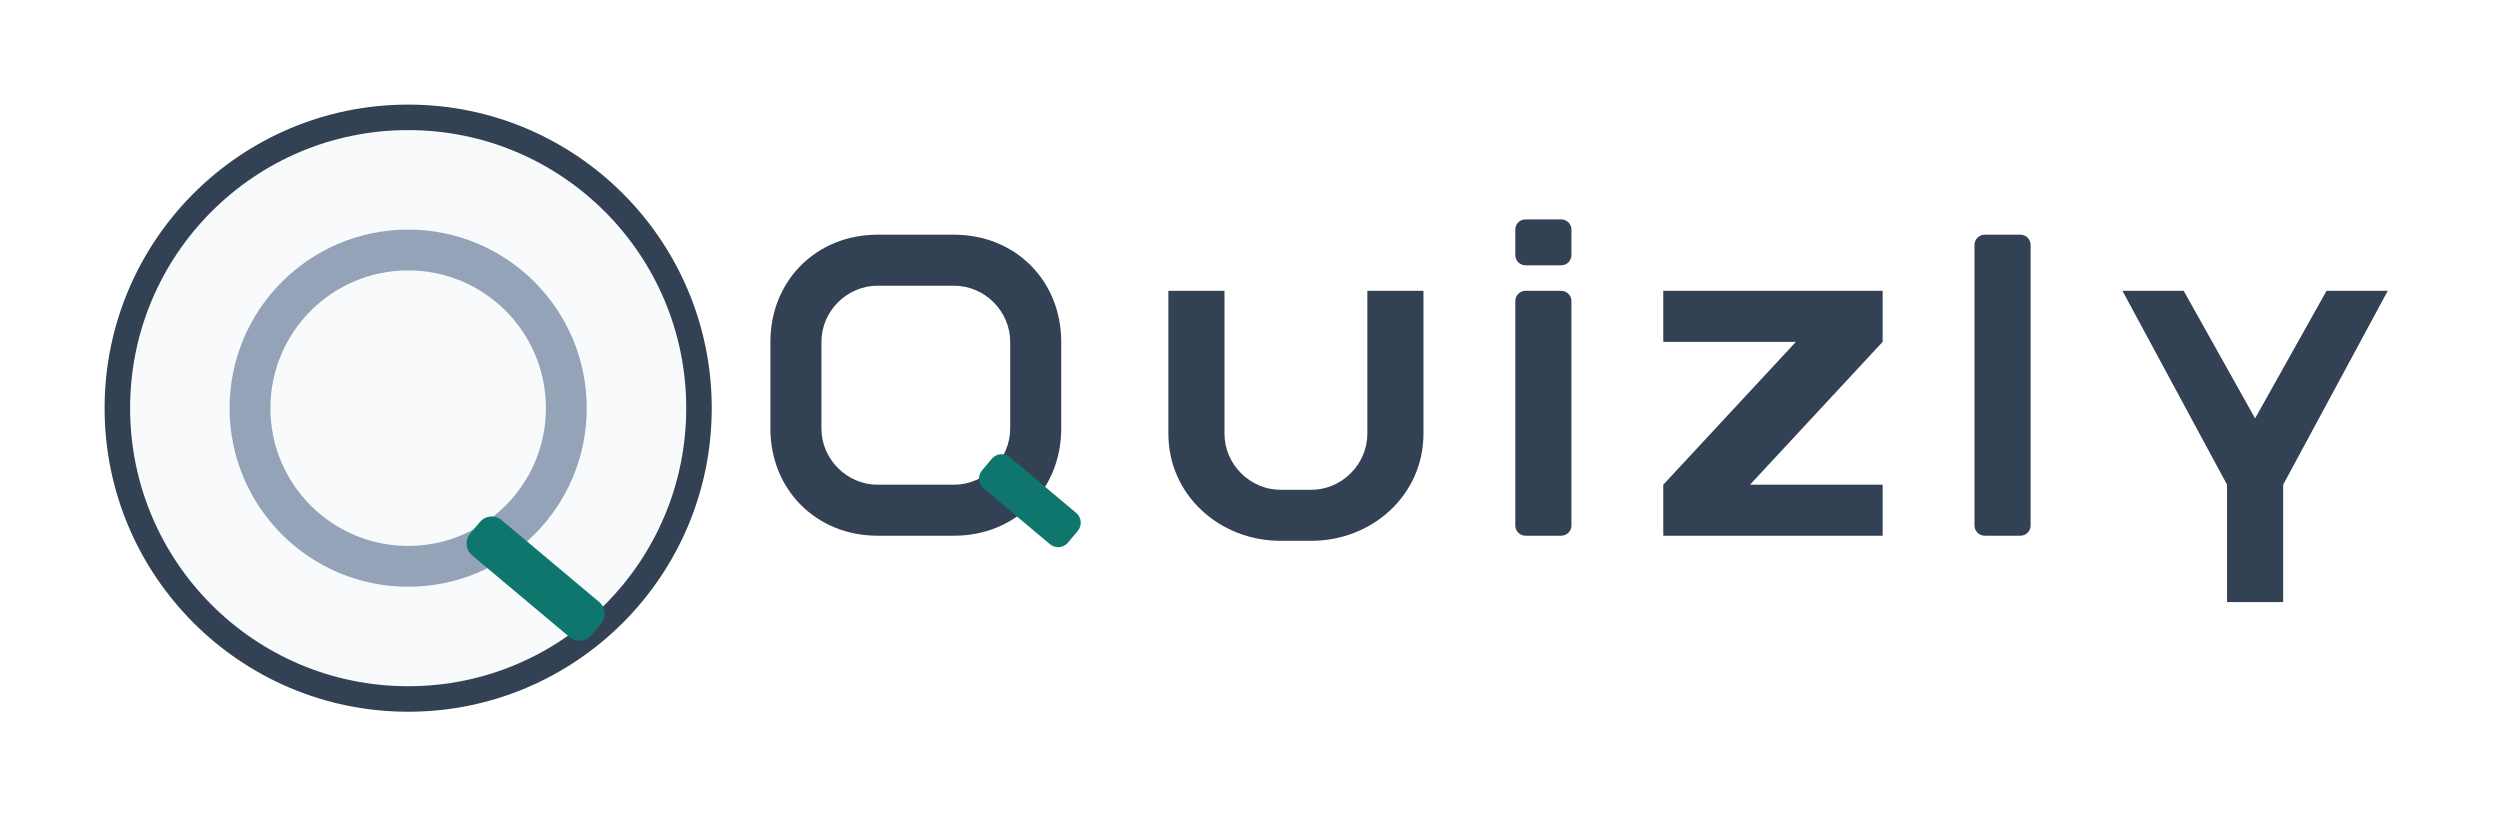
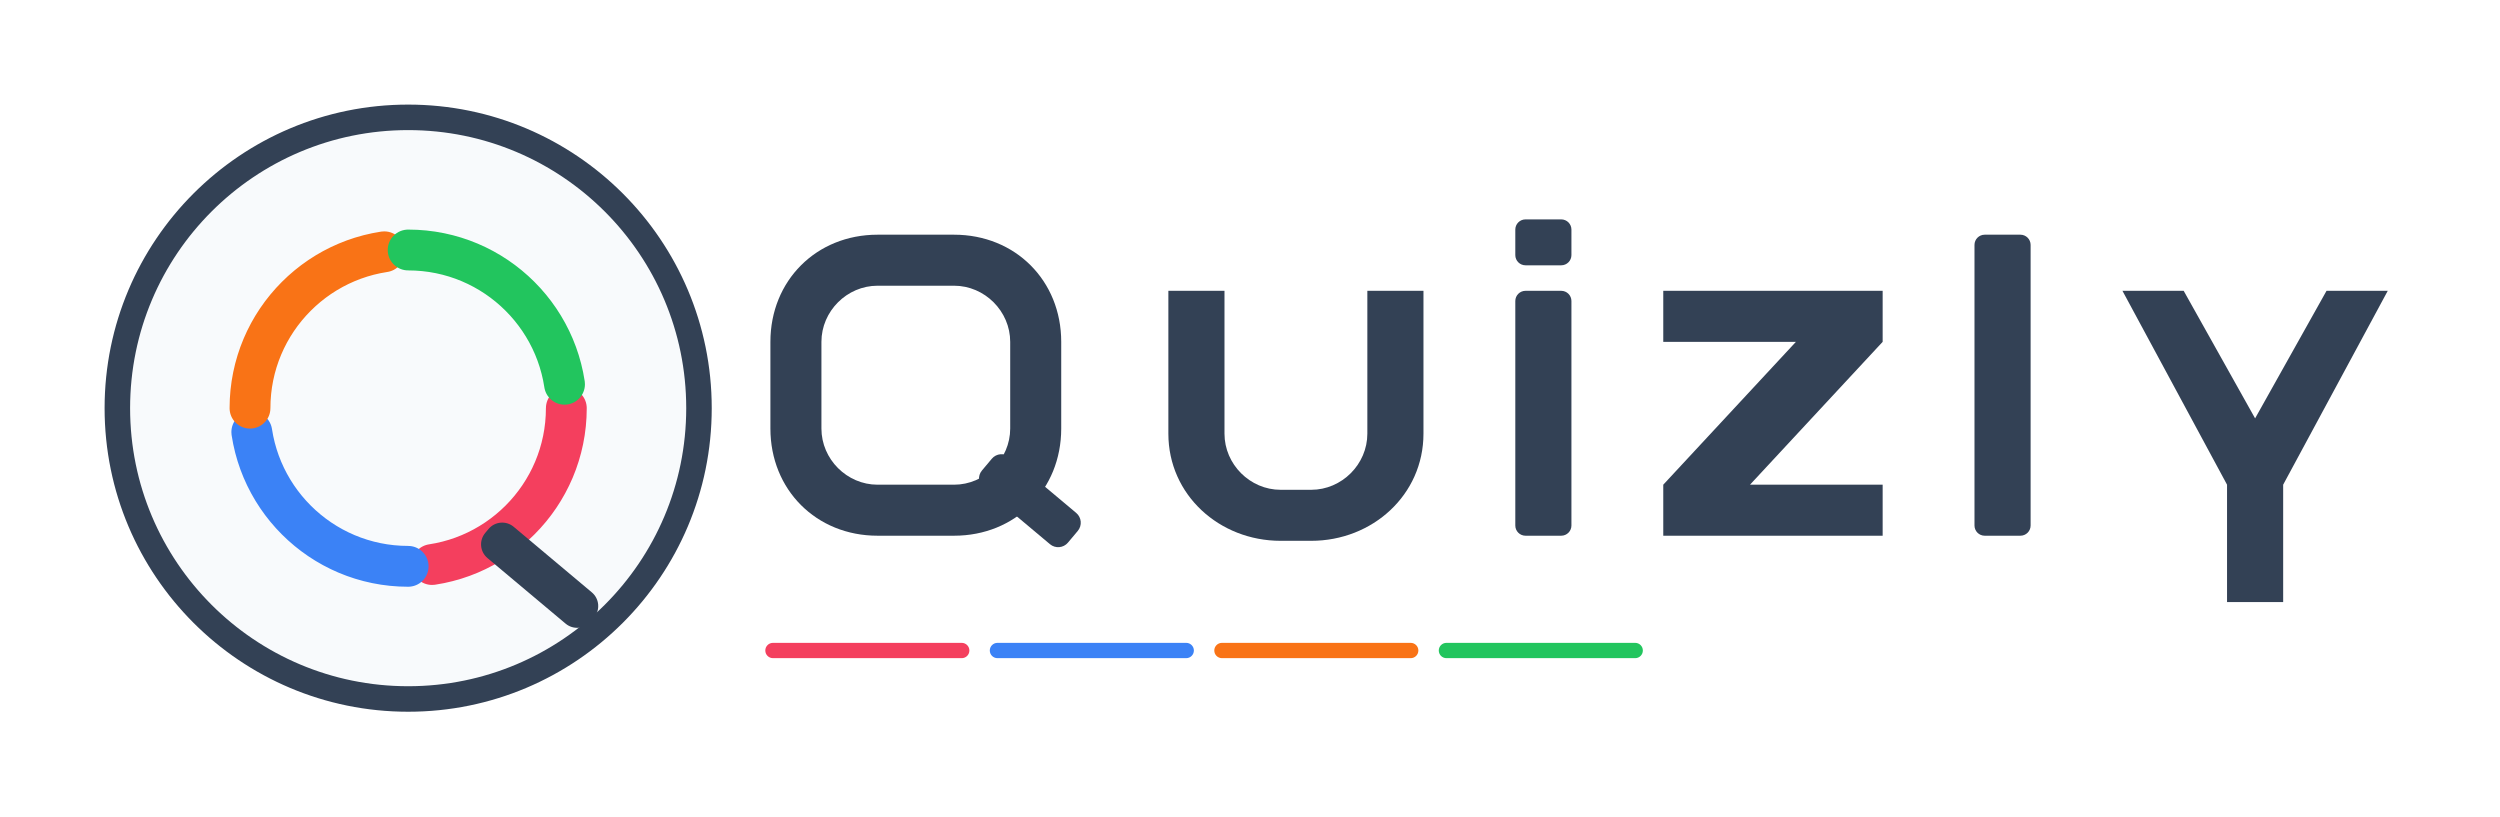
<svg xmlns="http://www.w3.org/2000/svg" width="980" height="320" viewBox="0 0 980 320" fill="none" role="img" aria-labelledby="title desc">
  <g transform="translate(24 24)">
    <circle cx="136" cy="136" r="114" fill="#F8FAFC" stroke="#334155" stroke-width="10" />
-     <circle cx="136" cy="136" r="62" fill="none" stroke="#94A3B8" stroke-width="16" />
-     <rect x="168" y="176" width="62" height="18" rx="6" transform="rotate(40 168 176)" fill="#0F766E" />
+     <circle cx="136" cy="136" r="62" fill="none" stroke="#F43F5E" stroke-width="16" stroke-linecap="round" stroke-dasharray="88 301.56" stroke-dashoffset="0" />
+     <circle cx="136" cy="136" r="62" fill="none" stroke="#3B82F6" stroke-width="16" stroke-linecap="round" stroke-dasharray="88 301.56" stroke-dashoffset="-97.39" />
+     <circle cx="136" cy="136" r="62" fill="none" stroke="#F97316" stroke-width="16" stroke-linecap="round" stroke-dasharray="88 301.56" stroke-dashoffset="-194.78" />
+     <circle cx="136" cy="136" r="62" fill="none" stroke="#22C55E" stroke-width="16" stroke-linecap="round" stroke-dasharray="88 301.56" stroke-dashoffset="-292.17" />
+     <rect x="172" y="178" width="54" height="16" rx="7" transform="rotate(40 172 178)" fill="#334155" />
  </g>
  <g transform="translate(300 84)" fill="#334155">
    <path fill-rule="evenodd" d="M44 8C20 8 2 26 2 50V84C2 108 20 126 44 126H74C98 126 116 108 116 84V50C116 26 98 8 74 8H44ZM44 28H74C86 28 96 38 96 50V84C96 96 86 106 74 106H44C32 106 22 96 22 84V50C22 38 32 28 44 28Z" />
-     <rect x="92" y="92" width="44" height="16" rx="5" transform="rotate(40 92 92)" fill="#0F766E" />
+     <rect x="92" y="92" width="44" height="16" rx="5" transform="rotate(40 92 92)" />
    <path d="M158 30H180V86C180 98 190 108 202 108H214C226 108 236 98 236 86V30H258V86C258 110 238 128 214 128H202C178 128 158 110 158 86V30Z" />
    <rect x="294" y="30" width="22" height="96" rx="4" />
    <rect x="294" y="2" width="22" height="18" rx="4" />
    <path d="M352 30H438V50L386 106H438V126H352V106L404 50H352V30Z" />
    <rect x="474" y="8" width="22" height="118" rx="4" />
    <path d="M532 30H556L584 80L612 30H636L595 106V152H573V106L532 30Z" />
  </g>
+   <g transform="translate(300 252)">
+     <rect width="80" height="6" rx="3" fill="#F43F5E" />
+     <rect x="88" width="80" height="6" rx="3" fill="#3B82F6" />
+     <rect x="176" width="80" height="6" rx="3" fill="#F97316" />
+     <rect x="264" width="80" height="6" rx="3" fill="#22C55E" />
+   </g>
</svg>
